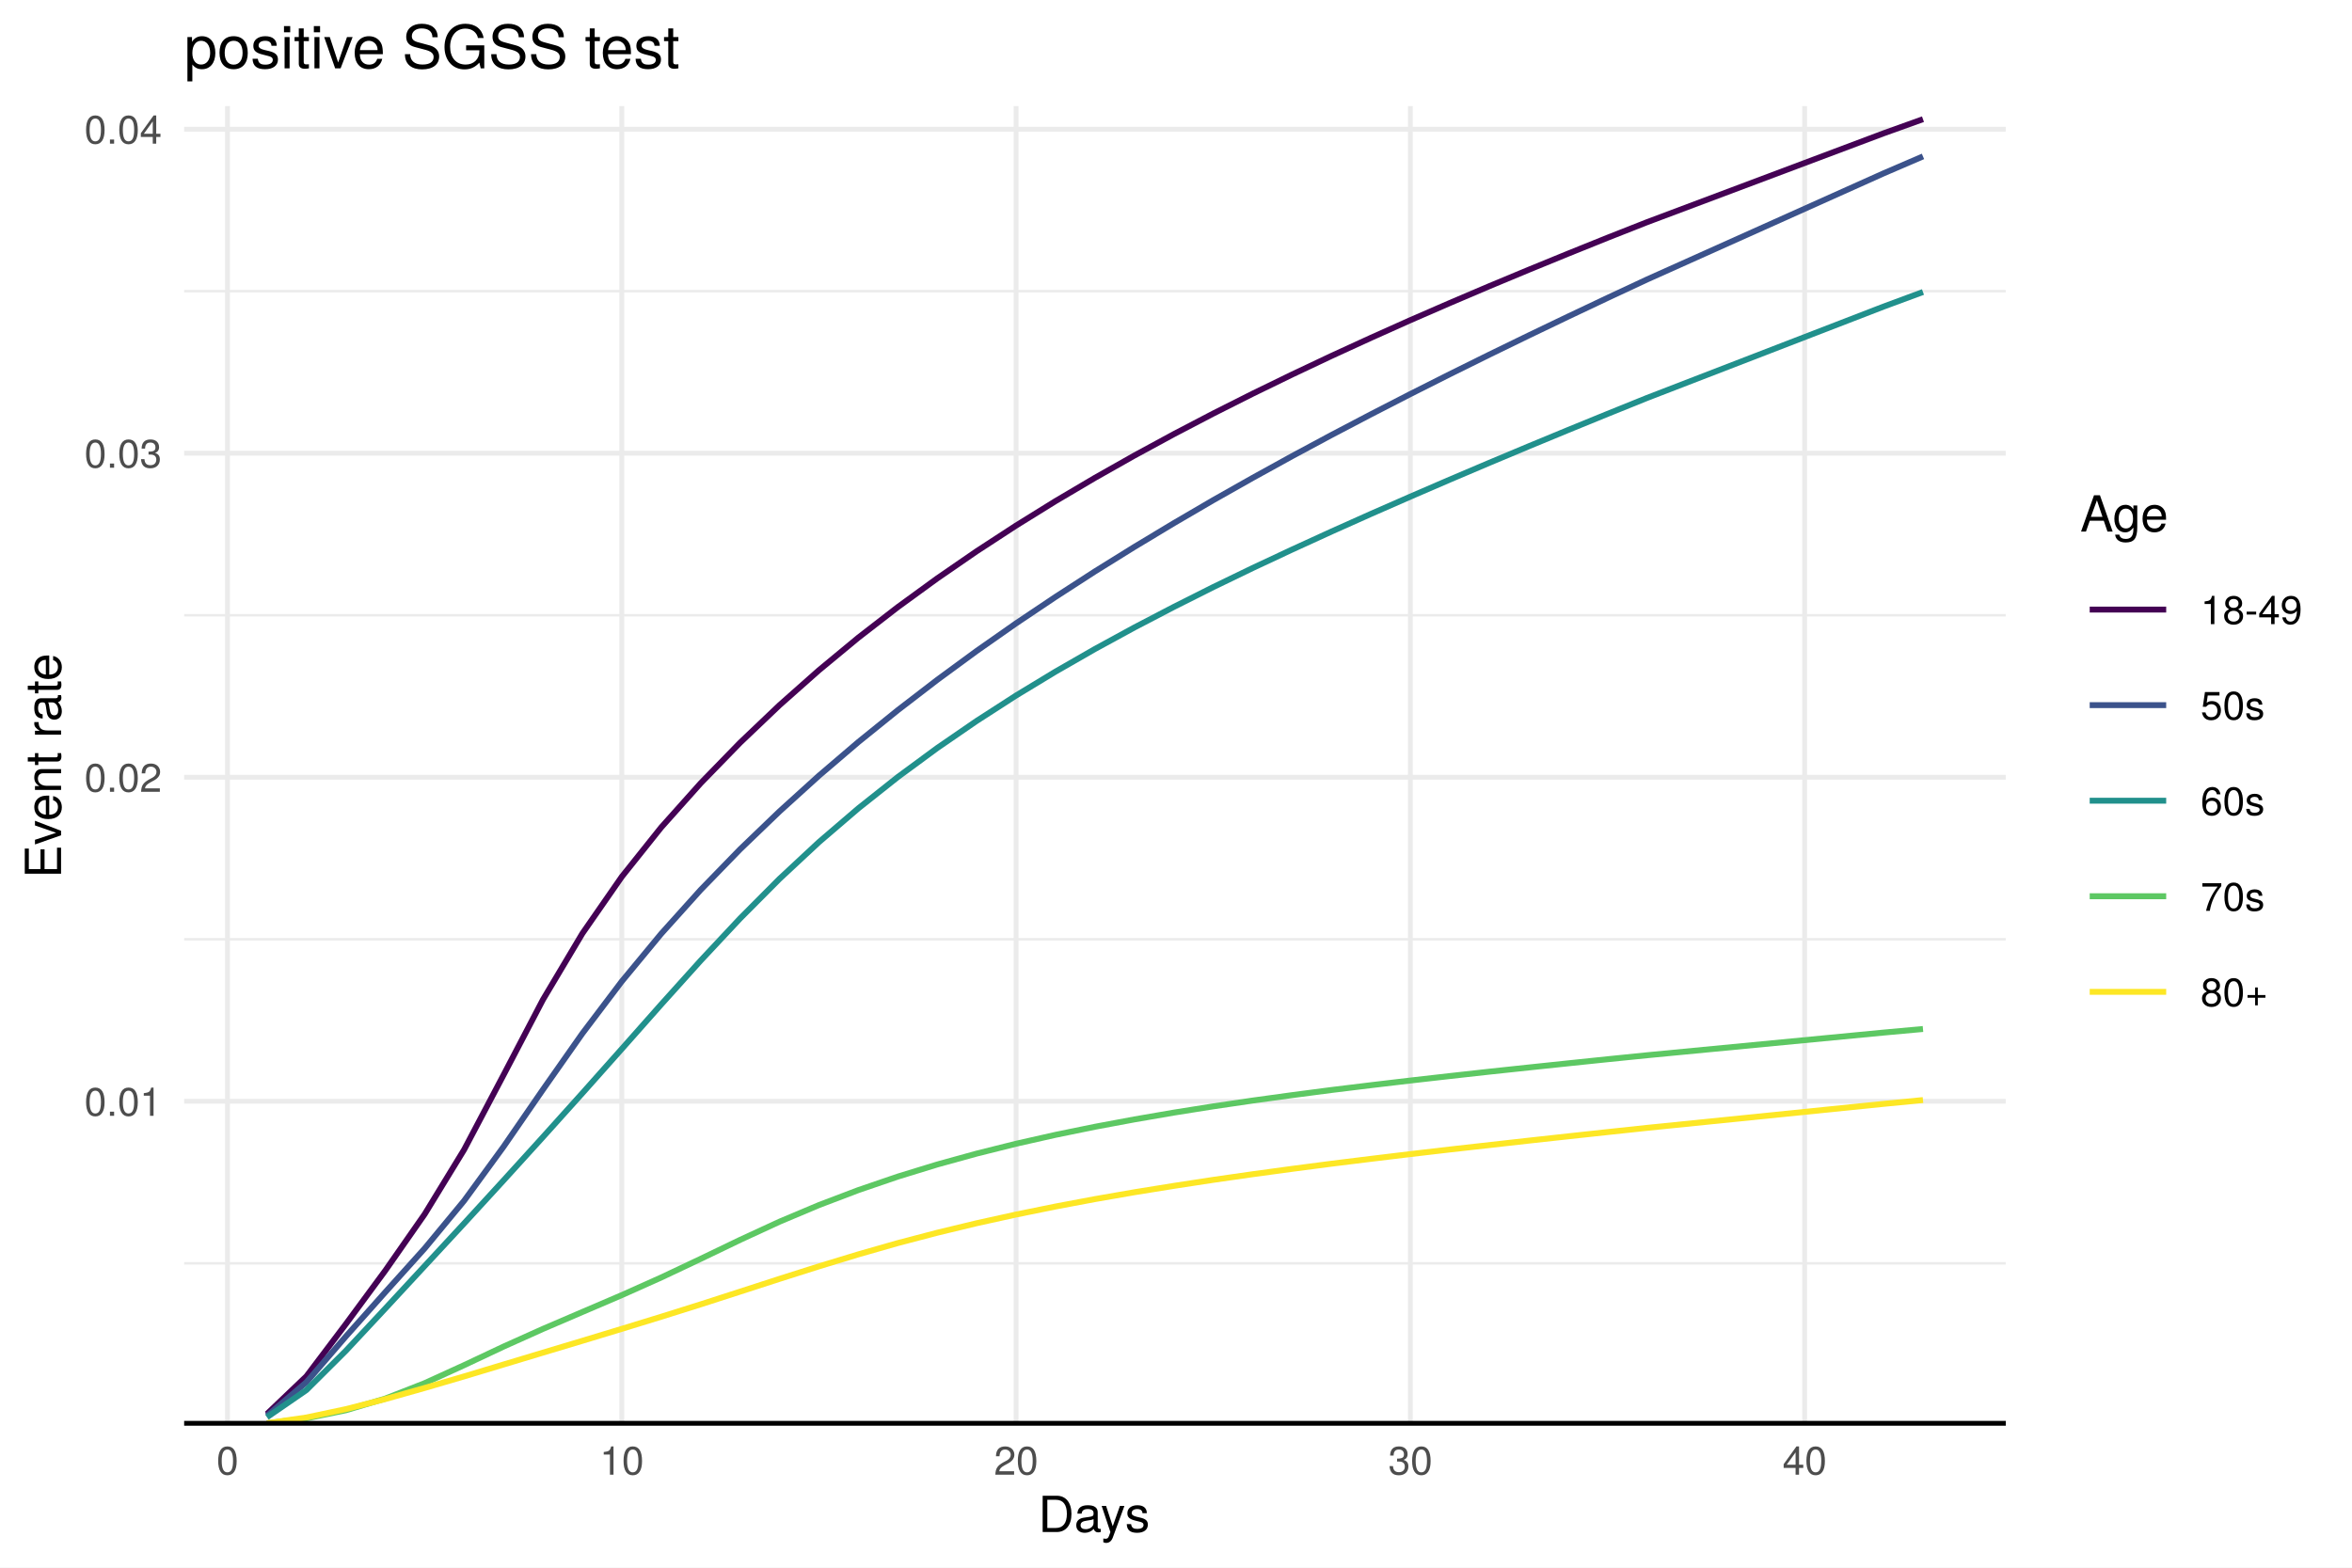
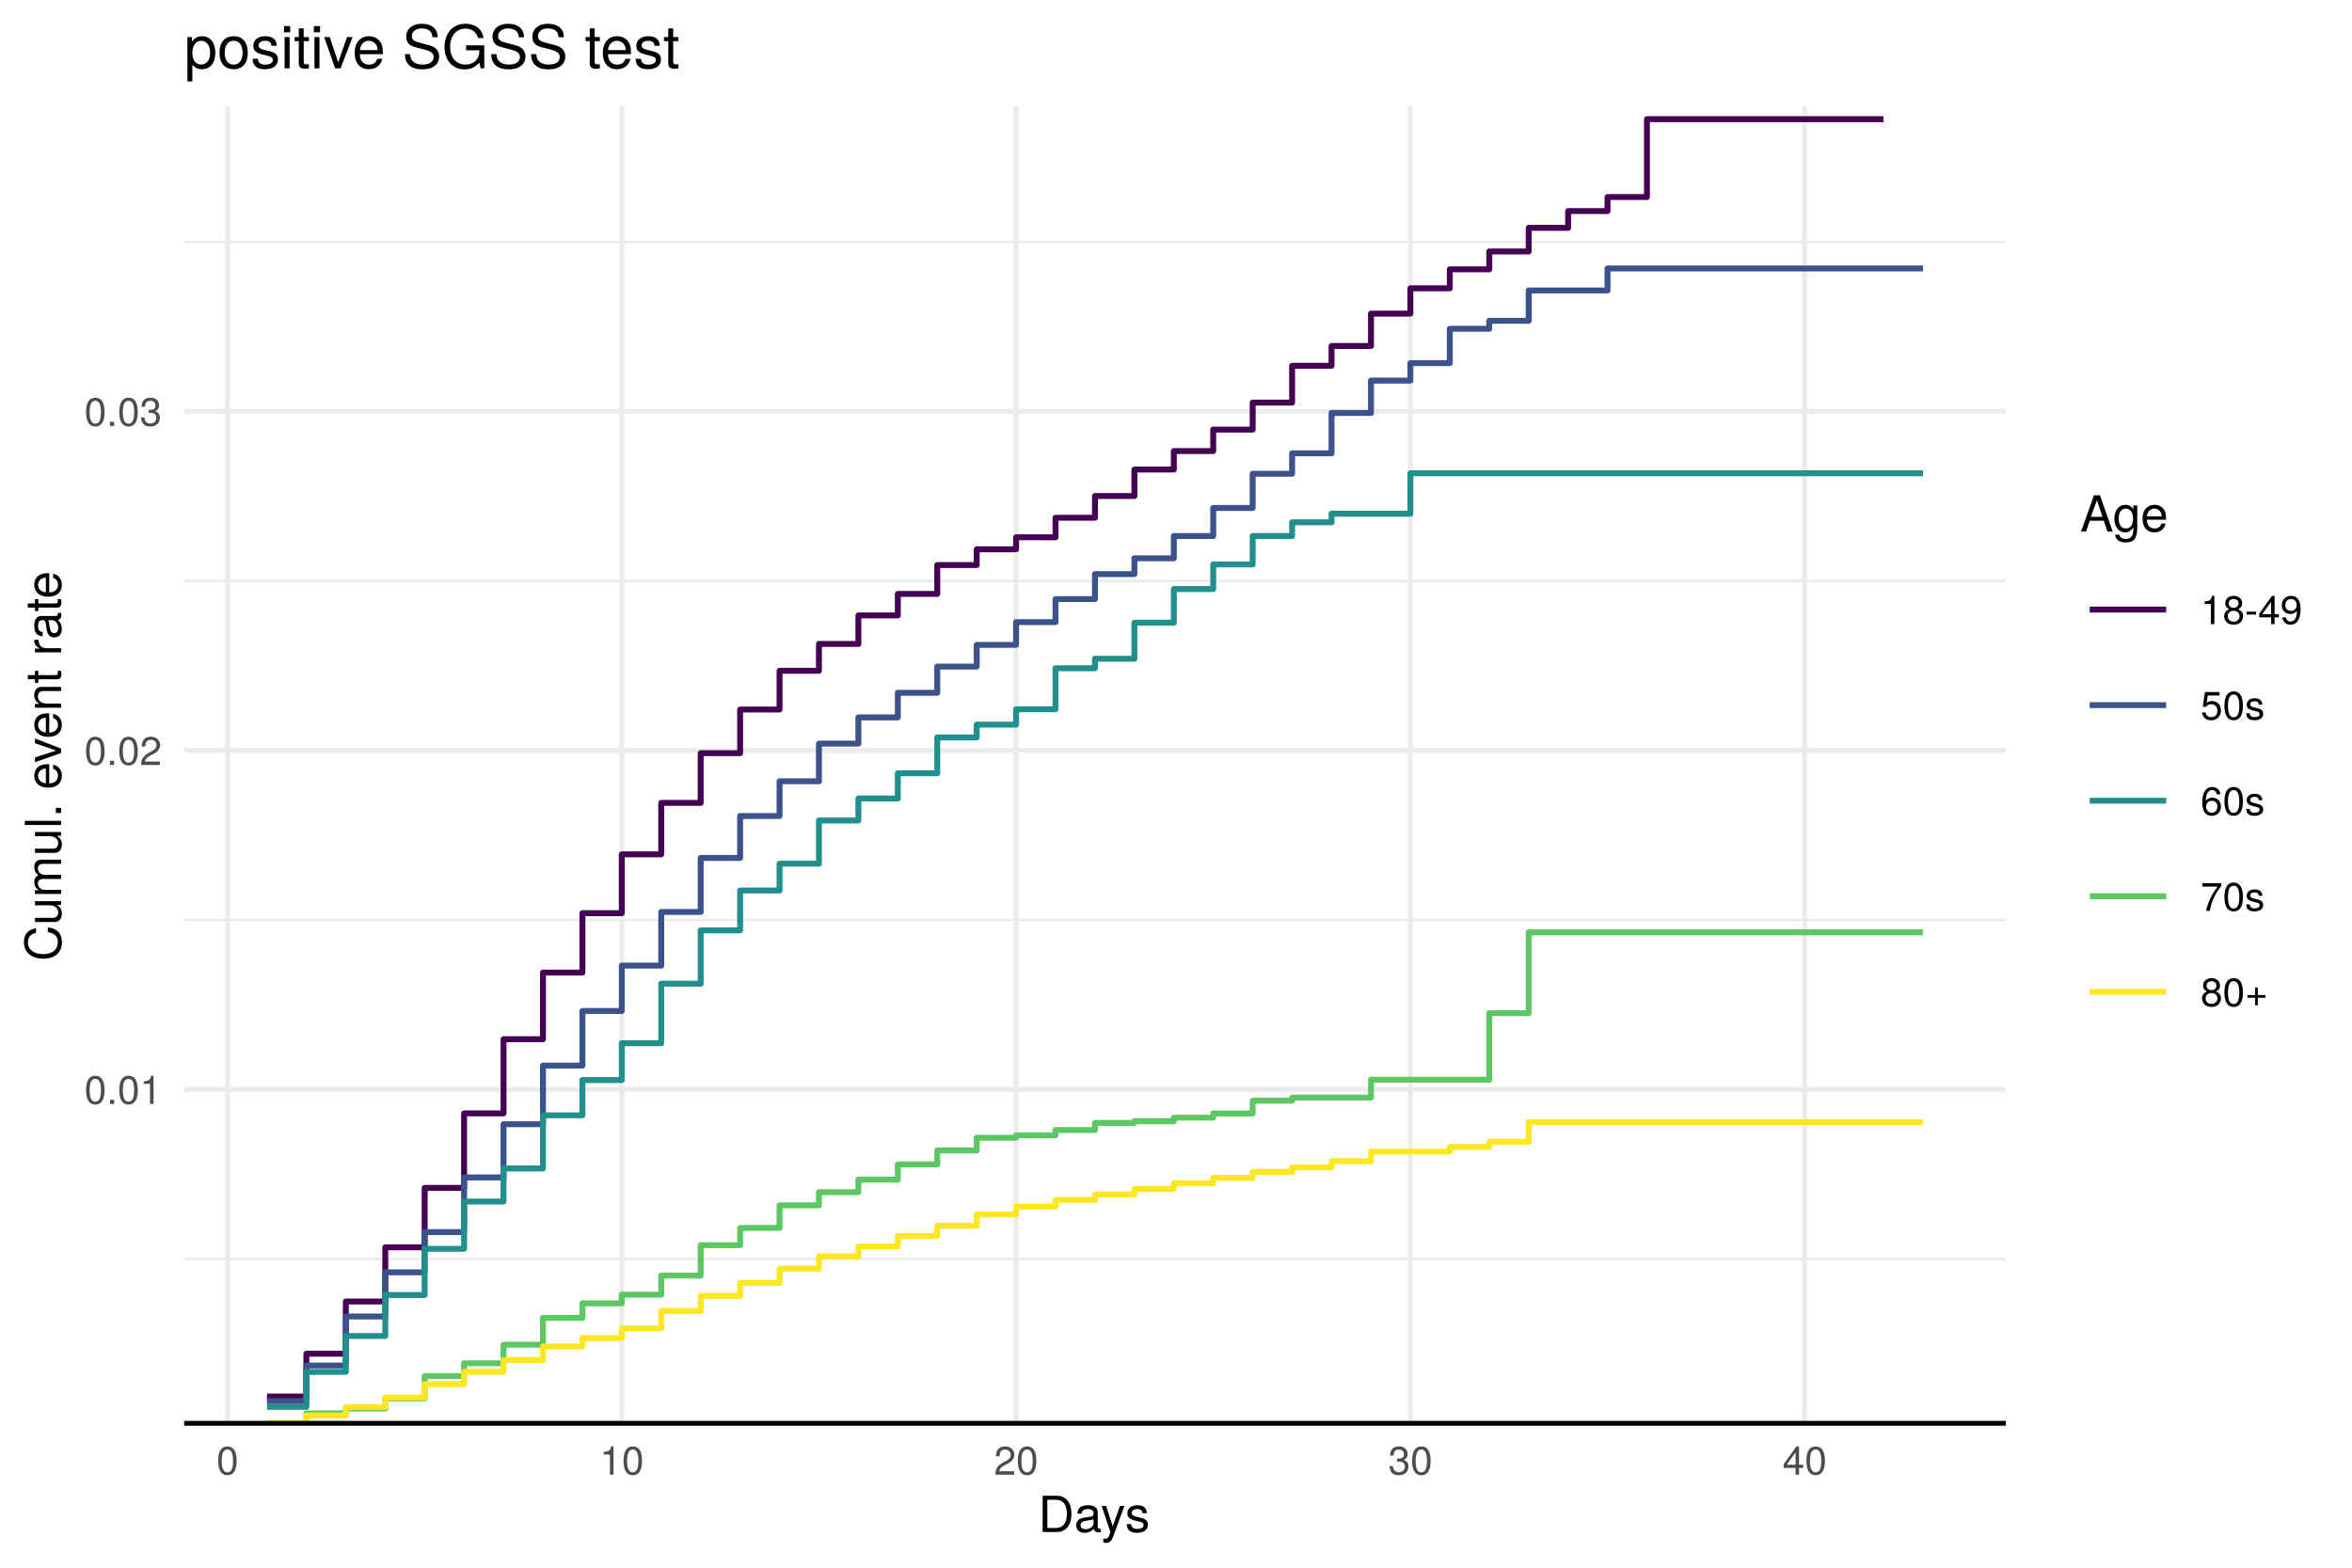
<svg xmlns="http://www.w3.org/2000/svg" viewBox="0 0 425.20 283.46">
  <defs>
    <style type="text/css">
    line, polyline, polygon, path, rect, circle {
      fill: none;
      stroke: #000000;
      stroke-linecap: round;
      stroke-linejoin: round;
      stroke-miterlimit: 10.00;
    }
  </style>
  </defs>
  <rect width="100%" height="100%" style="stroke: none; fill: #FFFFFF;" />
  <defs>
    <clipPath id="cpMzMuMjl8MzYyLjYxfDI1Ny4zNnwxOS4xOQ==">
      <rect x="33.29" y="19.19" width="329.31" height="238.17" />
    </clipPath>
  </defs>
-   <polyline points="33.29,228.43 362.61,228.43 " style="stroke-width: 0.44; stroke: #EBEBEB; stroke-linecap: butt;" clip-path="url(#cpMzMuMjl8MzYyLjYxfDI1Ny4zNnwxOS4xOQ==)" />
-   <polyline points="33.29,169.84 362.61,169.84 " style="stroke-width: 0.44; stroke: #EBEBEB; stroke-linecap: butt;" clip-path="url(#cpMzMuMjl8MzYyLjYxfDI1Ny4zNnwxOS4xOQ==)" />
-   <polyline points="33.29,111.25 362.61,111.25 " style="stroke-width: 0.44; stroke: #EBEBEB; stroke-linecap: butt;" clip-path="url(#cpMzMuMjl8MzYyLjYxfDI1Ny4zNnwxOS4xOQ==)" />
-   <polyline points="33.29,52.65 362.61,52.65 " style="stroke-width: 0.44; stroke: #EBEBEB; stroke-linecap: butt;" clip-path="url(#cpMzMuMjl8MzYyLjYxfDI1Ny4zNnwxOS4xOQ==)" />
-   <polyline points="33.29,199.13 362.61,199.13 " style="stroke-width: 0.87; stroke: #EBEBEB; stroke-linecap: butt;" clip-path="url(#cpMzMuMjl8MzYyLjYxfDI1Ny4zNnwxOS4xOQ==)" />
-   <polyline points="33.29,140.54 362.61,140.54 " style="stroke-width: 0.87; stroke: #EBEBEB; stroke-linecap: butt;" clip-path="url(#cpMzMuMjl8MzYyLjYxfDI1Ny4zNnwxOS4xOQ==)" />
-   <polyline points="33.29,81.95 362.61,81.95 " style="stroke-width: 0.87; stroke: #EBEBEB; stroke-linecap: butt;" clip-path="url(#cpMzMuMjl8MzYyLjYxfDI1Ny4zNnwxOS4xOQ==)" />
-   <polyline points="33.29,23.36 362.61,23.36 " style="stroke-width: 0.87; stroke: #EBEBEB; stroke-linecap: butt;" clip-path="url(#cpMzMuMjl8MzYyLjYxfDI1Ny4zNnwxOS4xOQ==)" />
+   <polyline points="33.29,227.64 362.61,227.64 " style="stroke-width: 0.44; stroke: #EBEBEB; stroke-linecap: butt;" clip-path="url(#cpMzMuMjl8MzYyLjYxfDI1Ny4zNnwxOS4xOQ==)" />
+   <polyline points="33.29,166.34 362.61,166.34 " style="stroke-width: 0.44; stroke: #EBEBEB; stroke-linecap: butt;" clip-path="url(#cpMzMuMjl8MzYyLjYxfDI1Ny4zNnwxOS4xOQ==)" />
+   <polyline points="33.29,105.04 362.61,105.04 " style="stroke-width: 0.44; stroke: #EBEBEB; stroke-linecap: butt;" clip-path="url(#cpMzMuMjl8MzYyLjYxfDI1Ny4zNnwxOS4xOQ==)" />
+   <polyline points="33.29,43.74 362.61,43.74 " style="stroke-width: 0.44; stroke: #EBEBEB; stroke-linecap: butt;" clip-path="url(#cpMzMuMjl8MzYyLjYxfDI1Ny4zNnwxOS4xOQ==)" />
+   <polyline points="33.29,196.99 362.61,196.99 " style="stroke-width: 0.87; stroke: #EBEBEB; stroke-linecap: butt;" clip-path="url(#cpMzMuMjl8MzYyLjYxfDI1Ny4zNnwxOS4xOQ==)" />
+   <polyline points="33.29,135.69 362.61,135.69 " style="stroke-width: 0.87; stroke: #EBEBEB; stroke-linecap: butt;" clip-path="url(#cpMzMuMjl8MzYyLjYxfDI1Ny4zNnwxOS4xOQ==)" />
+   <polyline points="33.29,74.39 362.61,74.39 " style="stroke-width: 0.87; stroke: #EBEBEB; stroke-linecap: butt;" clip-path="url(#cpMzMuMjl8MzYyLjYxfDI1Ny4zNnwxOS4xOQ==)" />
  <polyline points="41.13,257.36 41.13,19.19 " style="stroke-width: 0.87; stroke: #EBEBEB; stroke-linecap: butt;" clip-path="url(#cpMzMuMjl8MzYyLjYxfDI1Ny4zNnwxOS4xOQ==)" />
  <polyline points="112.41,257.36 112.41,19.19 " style="stroke-width: 0.87; stroke: #EBEBEB; stroke-linecap: butt;" clip-path="url(#cpMzMuMjl8MzYyLjYxfDI1Ny4zNnwxOS4xOQ==)" />
  <polyline points="183.69,257.36 183.69,19.19 " style="stroke-width: 0.87; stroke: #EBEBEB; stroke-linecap: butt;" clip-path="url(#cpMzMuMjl8MzYyLjYxfDI1Ny4zNnwxOS4xOQ==)" />
  <polyline points="254.97,257.36 254.97,19.19 " style="stroke-width: 0.87; stroke: #EBEBEB; stroke-linecap: butt;" clip-path="url(#cpMzMuMjl8MzYyLjYxfDI1Ny4zNnwxOS4xOQ==)" />
  <polyline points="326.25,257.36 326.25,19.19 " style="stroke-width: 0.87; stroke: #EBEBEB; stroke-linecap: butt;" clip-path="url(#cpMzMuMjl8MzYyLjYxfDI1Ny4zNnwxOS4xOQ==)" />
-   <polyline points="48.26,255.67 55.39,248.86 62.52,239.42 69.65,229.75 76.77,219.55 83.90,207.89 91.03,194.38 98.16,180.75 105.29,168.78 112.41,158.53 119.54,149.60 126.67,141.62 133.80,134.29 140.93,127.50 148.05,121.19 155.18,115.29 162.31,109.77 169.44,104.58 176.57,99.67 183.69,95.03 190.82,90.61 197.95,86.40 205.08,82.37 212.21,78.50 219.33,74.78 226.46,71.19 233.59,67.72 240.72,64.35 247.85,61.08 254.97,57.89 262.10,54.79 269.23,51.75 276.36,48.78 283.49,45.86 290.61,42.99 297.74,40.18 340.51,24.11 347.64,21.55 " style="stroke-width: 1.07; stroke: #440154; stroke-linecap: butt;" clip-path="url(#cpMzMuMjl8MzYyLjYxfDI1Ny4zNnwxOS4xOQ==)" />
-   <polyline points="48.26,256.00 55.39,249.93 62.52,241.66 69.65,233.65 76.77,225.74 83.90,217.12 91.03,207.35 98.16,197.01 105.29,186.86 112.41,177.45 119.54,168.83 126.67,160.90 133.80,153.56 140.93,146.71 148.05,140.26 155.18,134.17 162.31,128.41 169.44,122.93 176.57,117.70 183.69,112.71 190.82,107.93 197.95,103.32 205.08,98.89 212.21,94.60 219.33,90.44 226.46,86.41 233.59,82.48 240.72,78.65 247.85,74.91 254.97,71.25 262.10,67.66 269.23,64.13 276.36,60.66 283.49,57.24 290.61,53.87 297.74,50.54 340.51,31.35 347.64,28.28 " style="stroke-width: 1.07; stroke: #3B528B; stroke-linecap: butt;" clip-path="url(#cpMzMuMjl8MzYyLjYxfDI1Ny4zNnwxOS4xOQ==)" />
-   <polyline points="48.26,256.26 55.39,251.35 62.52,244.25 69.65,236.61 76.77,228.92 83.90,221.22 91.03,213.44 98.16,205.59 105.29,197.66 112.41,189.66 119.54,181.61 126.67,173.69 133.80,166.07 140.93,158.90 148.05,152.27 155.18,146.16 162.31,140.50 169.44,135.25 176.57,130.35 183.69,125.76 190.82,121.44 197.95,117.35 205.08,113.46 212.21,109.74 219.33,106.16 226.46,102.71 233.59,99.37 240.72,96.11 247.85,92.92 254.97,89.80 262.10,86.72 269.23,83.69 276.36,80.70 283.49,77.75 290.61,74.84 297.74,71.96 340.51,55.44 347.64,52.80 " style="stroke-width: 1.07; stroke: #21908C; stroke-linecap: butt;" clip-path="url(#cpMzMuMjl8MzYyLjYxfDI1Ny4zNnwxOS4xOQ==)" />
-   <polyline points="48.26,257.36 55.39,256.46 62.52,255.00 69.65,252.89 76.77,250.10 83.90,246.85 91.03,243.49 98.16,240.29 105.29,237.23 112.41,234.18 119.54,230.99 126.67,227.62 133.80,224.19 140.93,220.90 148.05,217.90 155.18,215.19 162.31,212.75 169.44,210.56 176.57,208.59 183.69,206.81 190.82,205.20 197.95,203.74 205.08,202.41 212.21,201.18 219.33,200.05 226.46,199.00 233.59,198.02 240.72,197.09 247.85,196.22 254.97,195.38 262.10,194.57 269.23,193.78 276.36,193.02 283.49,192.27 290.61,191.53 297.74,190.81 340.51,186.71 347.64,186.06 " style="stroke-width: 1.07; stroke: #5DC863; stroke-linecap: butt;" clip-path="url(#cpMzMuMjl8MzYyLjYxfDI1Ny4zNnwxOS4xOQ==)" />
-   <polyline points="48.26,257.34 55.39,256.31 62.52,254.80 69.65,252.98 76.77,250.97 83.90,248.88 91.03,246.73 98.16,244.58 105.29,242.44 112.41,240.28 119.54,238.09 126.67,235.85 133.80,233.55 140.93,231.24 148.05,228.98 155.18,226.81 162.31,224.77 169.44,222.90 176.57,221.18 183.69,219.61 190.82,218.16 197.95,216.82 205.08,215.58 212.21,214.43 219.33,213.34 226.46,212.32 233.59,211.35 240.72,210.42 247.85,209.54 254.97,208.68 262.10,207.85 269.23,207.05 276.36,206.25 283.49,205.47 290.61,204.70 297.74,203.94 340.51,199.60 347.64,198.91 " style="stroke-width: 1.07; stroke: #FDE725; stroke-linecap: butt;" clip-path="url(#cpMzMuMjl8MzYyLjYxfDI1Ny4zNnwxOS4xOQ==)" />
+   <polyline points="48.26,252.51 55.39,252.51 55.39,244.78 62.52,244.78 62.52,235.33 69.65,235.33 69.65,225.54 76.77,225.54 76.77,214.79 83.90,214.79 83.90,201.32 91.03,201.32 91.03,187.91 98.16,187.91 98.16,175.86 105.29,175.86 105.29,165.12 112.41,165.12 112.41,154.48 119.54,154.48 119.54,145.18 126.67,145.18 126.67,136.19 133.80,136.19 133.80,128.30 140.93,128.30 140.93,121.29 148.05,121.29 148.05,116.44 155.18,116.44 155.18,111.28 162.31,111.28 162.31,107.39 169.44,107.39 169.44,102.17 176.57,102.17 176.57,99.32 183.69,99.32 183.69,97.15 190.82,97.15 190.82,93.62 197.95,93.62 197.95,89.69 205.08,89.69 205.08,84.90 212.21,84.90 212.21,81.56 219.33,81.56 219.33,77.68 226.46,77.68 226.46,72.80 233.59,72.80 233.59,66.14 240.72,66.14 240.72,62.56 247.85,62.56 247.85,56.71 254.97,56.71 254.97,52.13 262.10,52.13 262.10,48.70 269.23,48.70 269.23,45.47 276.36,45.47 276.36,41.20 283.49,41.20 283.49,38.17 290.61,38.17 290.61,35.63 297.74,35.63 297.74,21.55 340.51,21.55 340.51,21.55 " style="stroke-width: 1.07; stroke: #440154; stroke-linecap: butt;" clip-path="url(#cpMzMuMjl8MzYyLjYxfDI1Ny4zNnwxOS4xOQ==)" />
+   <polyline points="48.26,253.34 55.39,253.34 55.39,246.91 62.52,246.91 62.52,238.04 69.65,238.04 69.65,230.06 76.77,230.06 76.77,222.78 83.90,222.78 83.90,212.90 91.03,212.90 91.03,203.28 98.16,203.28 98.16,192.68 105.29,192.68 105.29,182.80 112.41,182.80 112.41,174.60 119.54,174.60 119.54,164.90 126.67,164.90 126.67,155.13 133.80,155.13 133.80,147.55 140.93,147.55 140.93,141.27 148.05,141.27 148.05,134.46 155.18,134.46 155.18,129.72 162.31,129.72 162.31,125.27 169.44,125.27 169.44,120.53 176.57,120.53 176.57,116.61 183.69,116.61 183.69,112.49 190.82,112.49 190.82,108.33 197.95,108.33 197.95,103.81 205.08,103.81 205.08,100.95 212.21,100.95 212.21,96.92 219.33,96.92 219.33,91.85 226.46,91.85 226.46,85.66 233.59,85.66 233.59,81.97 240.72,81.97 240.72,74.67 247.85,74.67 247.85,68.82 254.97,68.82 254.97,65.66 262.10,65.66 262.10,59.45 269.23,59.45 269.23,58.01 276.36,58.01 276.36,52.52 283.49,52.52 283.49,52.52 290.61,52.52 290.61,48.54 297.74,48.54 297.74,48.54 340.51,48.54 340.51,48.54 347.64,48.54 347.64,48.54 " style="stroke-width: 1.07; stroke: #3B528B; stroke-linecap: butt;" clip-path="url(#cpMzMuMjl8MzYyLjYxfDI1Ny4zNnwxOS4xOQ==)" />
+   <polyline points="48.26,254.38 55.39,254.38 55.39,248.07 62.52,248.07 62.52,241.57 69.65,241.57 69.65,234.16 76.77,234.16 76.77,225.81 83.90,225.81 83.90,217.26 91.03,217.26 91.03,211.28 98.16,211.28 98.16,201.67 105.29,201.67 105.29,195.29 112.41,195.29 112.41,188.64 119.54,188.64 119.54,177.87 126.67,177.87 126.67,168.23 133.80,168.23 133.80,161.02 140.93,161.02 140.93,156.17 148.05,156.17 148.05,148.36 155.18,148.36 155.18,144.38 162.31,144.38 162.31,139.82 169.44,139.82 169.44,133.35 176.57,133.35 176.57,131.03 183.69,131.03 183.69,128.25 190.82,128.25 190.82,120.83 197.95,120.83 197.95,119.11 205.08,119.11 205.08,112.60 212.21,112.60 212.21,106.51 219.33,106.51 219.33,102.06 226.46,102.06 226.46,96.92 233.59,96.92 233.59,94.44 240.72,94.44 240.72,92.89 247.85,92.89 247.85,92.89 254.97,92.89 254.97,85.57 262.10,85.57 262.10,85.57 269.23,85.57 269.23,85.57 276.36,85.57 276.36,85.57 283.49,85.57 283.49,85.57 290.61,85.57 290.61,85.57 297.74,85.57 297.74,85.57 340.51,85.57 340.51,85.57 347.64,85.57 347.64,85.57 " style="stroke-width: 1.07; stroke: #21908C; stroke-linecap: butt;" clip-path="url(#cpMzMuMjl8MzYyLjYxfDI1Ny4zNnwxOS4xOQ==)" />
+   <polyline points="48.26,257.36 55.39,257.36 55.39,255.56 62.52,255.56 62.52,254.68 69.65,254.68 69.65,252.85 76.77,252.85 76.77,248.82 83.90,248.82 83.90,246.50 91.03,246.50 91.03,243.15 98.16,243.15 98.16,238.30 105.29,238.30 105.29,235.67 112.41,235.67 112.41,234.10 119.54,234.10 119.54,230.65 126.67,230.65 126.67,225.15 133.80,225.15 133.80,222.02 140.93,222.02 140.93,217.94 148.05,217.94 148.05,215.56 155.18,215.56 155.18,213.29 162.31,213.29 162.31,210.54 169.44,210.54 169.44,208.02 176.57,208.02 176.57,205.73 183.69,205.73 183.69,205.28 190.82,205.28 190.82,204.33 197.95,204.33 197.95,203.04 205.08,203.04 205.08,202.74 212.21,202.74 212.21,202.09 219.33,202.09 219.33,201.34 226.46,201.34 226.46,199.03 233.59,199.03 233.59,198.46 240.72,198.46 240.72,198.46 247.85,198.46 247.85,195.23 254.97,195.23 254.97,195.23 262.10,195.23 262.10,195.23 269.23,195.23 269.23,183.20 276.36,183.20 276.36,168.58 283.49,168.58 283.49,168.58 290.61,168.58 290.61,168.58 297.74,168.58 297.74,168.58 340.51,168.58 340.51,168.58 347.64,168.58 347.64,168.58 " style="stroke-width: 1.07; stroke: #5DC863; stroke-linecap: butt;" clip-path="url(#cpMzMuMjl8MzYyLjYxfDI1Ny4zNnwxOS4xOQ==)" />
+   <polyline points="48.26,257.28 55.39,257.28 55.39,255.94 62.52,255.94 62.52,254.42 69.65,254.42 69.65,252.69 76.77,252.69 76.77,250.29 83.90,250.29 83.90,248.05 91.03,248.05 91.03,245.92 98.16,245.92 98.16,243.47 105.29,243.47 105.29,241.95 112.41,241.95 112.41,240.20 119.54,240.20 119.54,237.06 126.67,237.06 126.67,234.33 133.80,234.33 133.80,231.97 140.93,231.97 140.93,229.40 148.05,229.40 148.05,227.16 155.18,227.16 155.18,225.37 162.31,225.37 162.31,223.51 169.44,223.51 169.44,221.65 176.57,221.65 176.57,219.59 183.69,219.59 183.69,218.18 190.82,218.18 190.82,216.96 197.95,216.96 197.95,215.99 205.08,215.99 205.08,214.98 212.21,214.98 212.21,213.96 219.33,213.96 219.33,212.98 226.46,212.98 226.46,211.90 233.59,211.90 233.59,211.08 240.72,211.08 240.72,209.96 247.85,209.96 247.85,208.23 254.97,208.23 254.97,208.23 262.10,208.23 262.10,207.40 269.23,207.40 269.23,206.44 276.36,206.44 276.36,202.90 283.49,202.90 283.49,202.90 290.61,202.90 290.61,202.90 297.74,202.90 297.74,202.90 340.51,202.90 340.51,202.90 347.64,202.90 347.64,202.90 " style="stroke-width: 1.07; stroke: #FDE725; stroke-linecap: butt;" clip-path="url(#cpMzMuMjl8MzYyLjYxfDI1Ny4zNnwxOS4xOQ==)" />
  <defs>
    <clipPath id="cpMC4wMHw0MjUuMjB8MjgzLjQ2fDAuMDA=">
      <rect x="0.00" y="0.00" width="425.20" height="283.46" />
    </clipPath>
  </defs>
  <g clip-path="url(#cpMC4wMHw0MjUuMjB8MjgzLjQ2fDAuMDA=)">
-     <text x="15.25" y="201.76" style="font-size: 7.20px; fill: #4D4D4D; font-family: TeX Gyre Heros;" textLength="14.01px" lengthAdjust="spacingAndGlyphs">0.01</text>
+     <text x="15.25" y="199.62" style="font-size: 7.20px; fill: #4D4D4D; font-family: TeX Gyre Heros;" textLength="14.01px" lengthAdjust="spacingAndGlyphs">0.01</text>
  </g>
  <g clip-path="url(#cpMC4wMHw0MjUuMjB8MjgzLjQ2fDAuMDA=)">
-     <text x="15.25" y="143.17" style="font-size: 7.20px; fill: #4D4D4D; font-family: TeX Gyre Heros;" textLength="14.01px" lengthAdjust="spacingAndGlyphs">0.02</text>
+     <text x="15.25" y="138.32" style="font-size: 7.20px; fill: #4D4D4D; font-family: TeX Gyre Heros;" textLength="14.01px" lengthAdjust="spacingAndGlyphs">0.02</text>
  </g>
  <g clip-path="url(#cpMC4wMHw0MjUuMjB8MjgzLjQ2fDAuMDA=)">
-     <text x="15.25" y="84.57" style="font-size: 7.20px; fill: #4D4D4D; font-family: TeX Gyre Heros;" textLength="14.01px" lengthAdjust="spacingAndGlyphs">0.03</text>
-   </g>
-   <g clip-path="url(#cpMC4wMHw0MjUuMjB8MjgzLjQ2fDAuMDA=)">
-     <text x="15.25" y="25.98" style="font-size: 7.20px; fill: #4D4D4D; font-family: TeX Gyre Heros;" textLength="14.01px" lengthAdjust="spacingAndGlyphs">0.04</text>
+     <text x="15.25" y="77.02" style="font-size: 7.20px; fill: #4D4D4D; font-family: TeX Gyre Heros;" textLength="14.01px" lengthAdjust="spacingAndGlyphs">0.03</text>
  </g>
  <polyline points="33.29,257.36 362.61,257.36 " style="stroke-width: 0.87; stroke-linecap: butt;" clip-path="url(#cpMC4wMHw0MjUuMjB8MjgzLjQ2fDAuMDA=)" />
  <g clip-path="url(#cpMC4wMHw0MjUuMjB8MjgzLjQ2fDAuMDA=)">
    <text x="39.13" y="266.65" style="font-size: 7.20px; fill: #4D4D4D; font-family: TeX Gyre Heros;" textLength="4.00px" lengthAdjust="spacingAndGlyphs">0</text>
  </g>
  <g clip-path="url(#cpMC4wMHw0MjUuMjB8MjgzLjQ2fDAuMDA=)">
    <text x="108.41" y="266.65" style="font-size: 7.20px; fill: #4D4D4D; font-family: TeX Gyre Heros;" textLength="8.01px" lengthAdjust="spacingAndGlyphs">10</text>
  </g>
  <g clip-path="url(#cpMC4wMHw0MjUuMjB8MjgzLjQ2fDAuMDA=)">
    <text x="179.69" y="266.65" style="font-size: 7.20px; fill: #4D4D4D; font-family: TeX Gyre Heros;" textLength="8.01px" lengthAdjust="spacingAndGlyphs">20</text>
  </g>
  <g clip-path="url(#cpMC4wMHw0MjUuMjB8MjgzLjQ2fDAuMDA=)">
    <text x="250.97" y="266.65" style="font-size: 7.20px; fill: #4D4D4D; font-family: TeX Gyre Heros;" textLength="8.01px" lengthAdjust="spacingAndGlyphs">30</text>
  </g>
  <g clip-path="url(#cpMC4wMHw0MjUuMjB8MjgzLjQ2fDAuMDA=)">
    <text x="322.25" y="266.65" style="font-size: 7.20px; fill: #4D4D4D; font-family: TeX Gyre Heros;" textLength="8.01px" lengthAdjust="spacingAndGlyphs">40</text>
  </g>
  <g clip-path="url(#cpMC4wMHw0MjUuMjB8MjgzLjQ2fDAuMDA=)">
    <text x="187.70" y="277.02" style="font-size: 9.00px; font-family: TeX Gyre Heros;" textLength="20.50px" lengthAdjust="spacingAndGlyphs">Days</text>
  </g>
  <g clip-path="url(#cpMC4wMHw0MjUuMjB8MjgzLjQ2fDAuMDA=)">
-     <text transform="translate(11.04,158.79) rotate(-90)" style="font-size: 9.00px; font-family: TeX Gyre Heros;" textLength="41.02px" lengthAdjust="spacingAndGlyphs">Event rate</text>
+     <text transform="translate(11.04,173.79) rotate(-90)" style="font-size: 9.00px; font-family: TeX Gyre Heros;" textLength="71.03px" lengthAdjust="spacingAndGlyphs">Cumul. event rate</text>
  </g>
  <g clip-path="url(#cpMC4wMHw0MjUuMjB8MjgzLjQ2fDAuMDA=)">
    <text x="376.06" y="96.12" style="font-size: 9.00px; font-family: TeX Gyre Heros;" textLength="16.01px" lengthAdjust="spacingAndGlyphs">Age</text>
  </g>
  <line x1="377.78" y1="110.22" x2="391.61" y2="110.22" style="stroke-width: 1.07; stroke: #440154; stroke-linecap: butt;" clip-path="url(#cpMC4wMHw0MjUuMjB8MjgzLjQ2fDAuMDA=)" />
  <line x1="377.78" y1="127.50" x2="391.61" y2="127.50" style="stroke-width: 1.07; stroke: #3B528B; stroke-linecap: butt;" clip-path="url(#cpMC4wMHw0MjUuMjB8MjgzLjQ2fDAuMDA=)" />
  <line x1="377.78" y1="144.78" x2="391.61" y2="144.78" style="stroke-width: 1.07; stroke: #21908C; stroke-linecap: butt;" clip-path="url(#cpMC4wMHw0MjUuMjB8MjgzLjQ2fDAuMDA=)" />
  <line x1="377.78" y1="162.06" x2="391.61" y2="162.06" style="stroke-width: 1.07; stroke: #5DC863; stroke-linecap: butt;" clip-path="url(#cpMC4wMHw0MjUuMjB8MjgzLjQ2fDAuMDA=)" />
  <line x1="377.78" y1="179.34" x2="391.61" y2="179.34" style="stroke-width: 1.07; stroke: #FDE725; stroke-linecap: butt;" clip-path="url(#cpMC4wMHw0MjUuMjB8MjgzLjQ2fDAuMDA=)" />
  <g clip-path="url(#cpMC4wMHw0MjUuMjB8MjgzLjQ2fDAuMDA=)">
    <text x="397.82" y="112.85" style="font-size: 7.20px; font-family: TeX Gyre Heros;" textLength="18.41px" lengthAdjust="spacingAndGlyphs">18-49</text>
  </g>
  <g clip-path="url(#cpMC4wMHw0MjUuMjB8MjgzLjQ2fDAuMDA=)">
    <text x="397.82" y="130.13" style="font-size: 7.20px; font-family: TeX Gyre Heros;" textLength="11.61px" lengthAdjust="spacingAndGlyphs">50s</text>
  </g>
  <g clip-path="url(#cpMC4wMHw0MjUuMjB8MjgzLjQ2fDAuMDA=)">
    <text x="397.82" y="147.41" style="font-size: 7.20px; font-family: TeX Gyre Heros;" textLength="11.61px" lengthAdjust="spacingAndGlyphs">60s</text>
  </g>
  <g clip-path="url(#cpMC4wMHw0MjUuMjB8MjgzLjQ2fDAuMDA=)">
    <text x="397.82" y="164.69" style="font-size: 7.20px; font-family: TeX Gyre Heros;" textLength="11.61px" lengthAdjust="spacingAndGlyphs">70s</text>
  </g>
  <g clip-path="url(#cpMC4wMHw0MjUuMjB8MjgzLjQ2fDAuMDA=)">
    <text x="397.82" y="181.97" style="font-size: 7.20px; font-family: TeX Gyre Heros;" textLength="12.21px" lengthAdjust="spacingAndGlyphs">80+</text>
  </g>
  <g clip-path="url(#cpMC4wMHw0MjUuMjB8MjgzLjQ2fDAuMDA=)">
    <text x="33.29" y="12.36" style="font-size: 10.80px; font-family: TeX Gyre Heros;" textLength="90.04px" lengthAdjust="spacingAndGlyphs">positive SGSS test</text>
  </g>
</svg>
